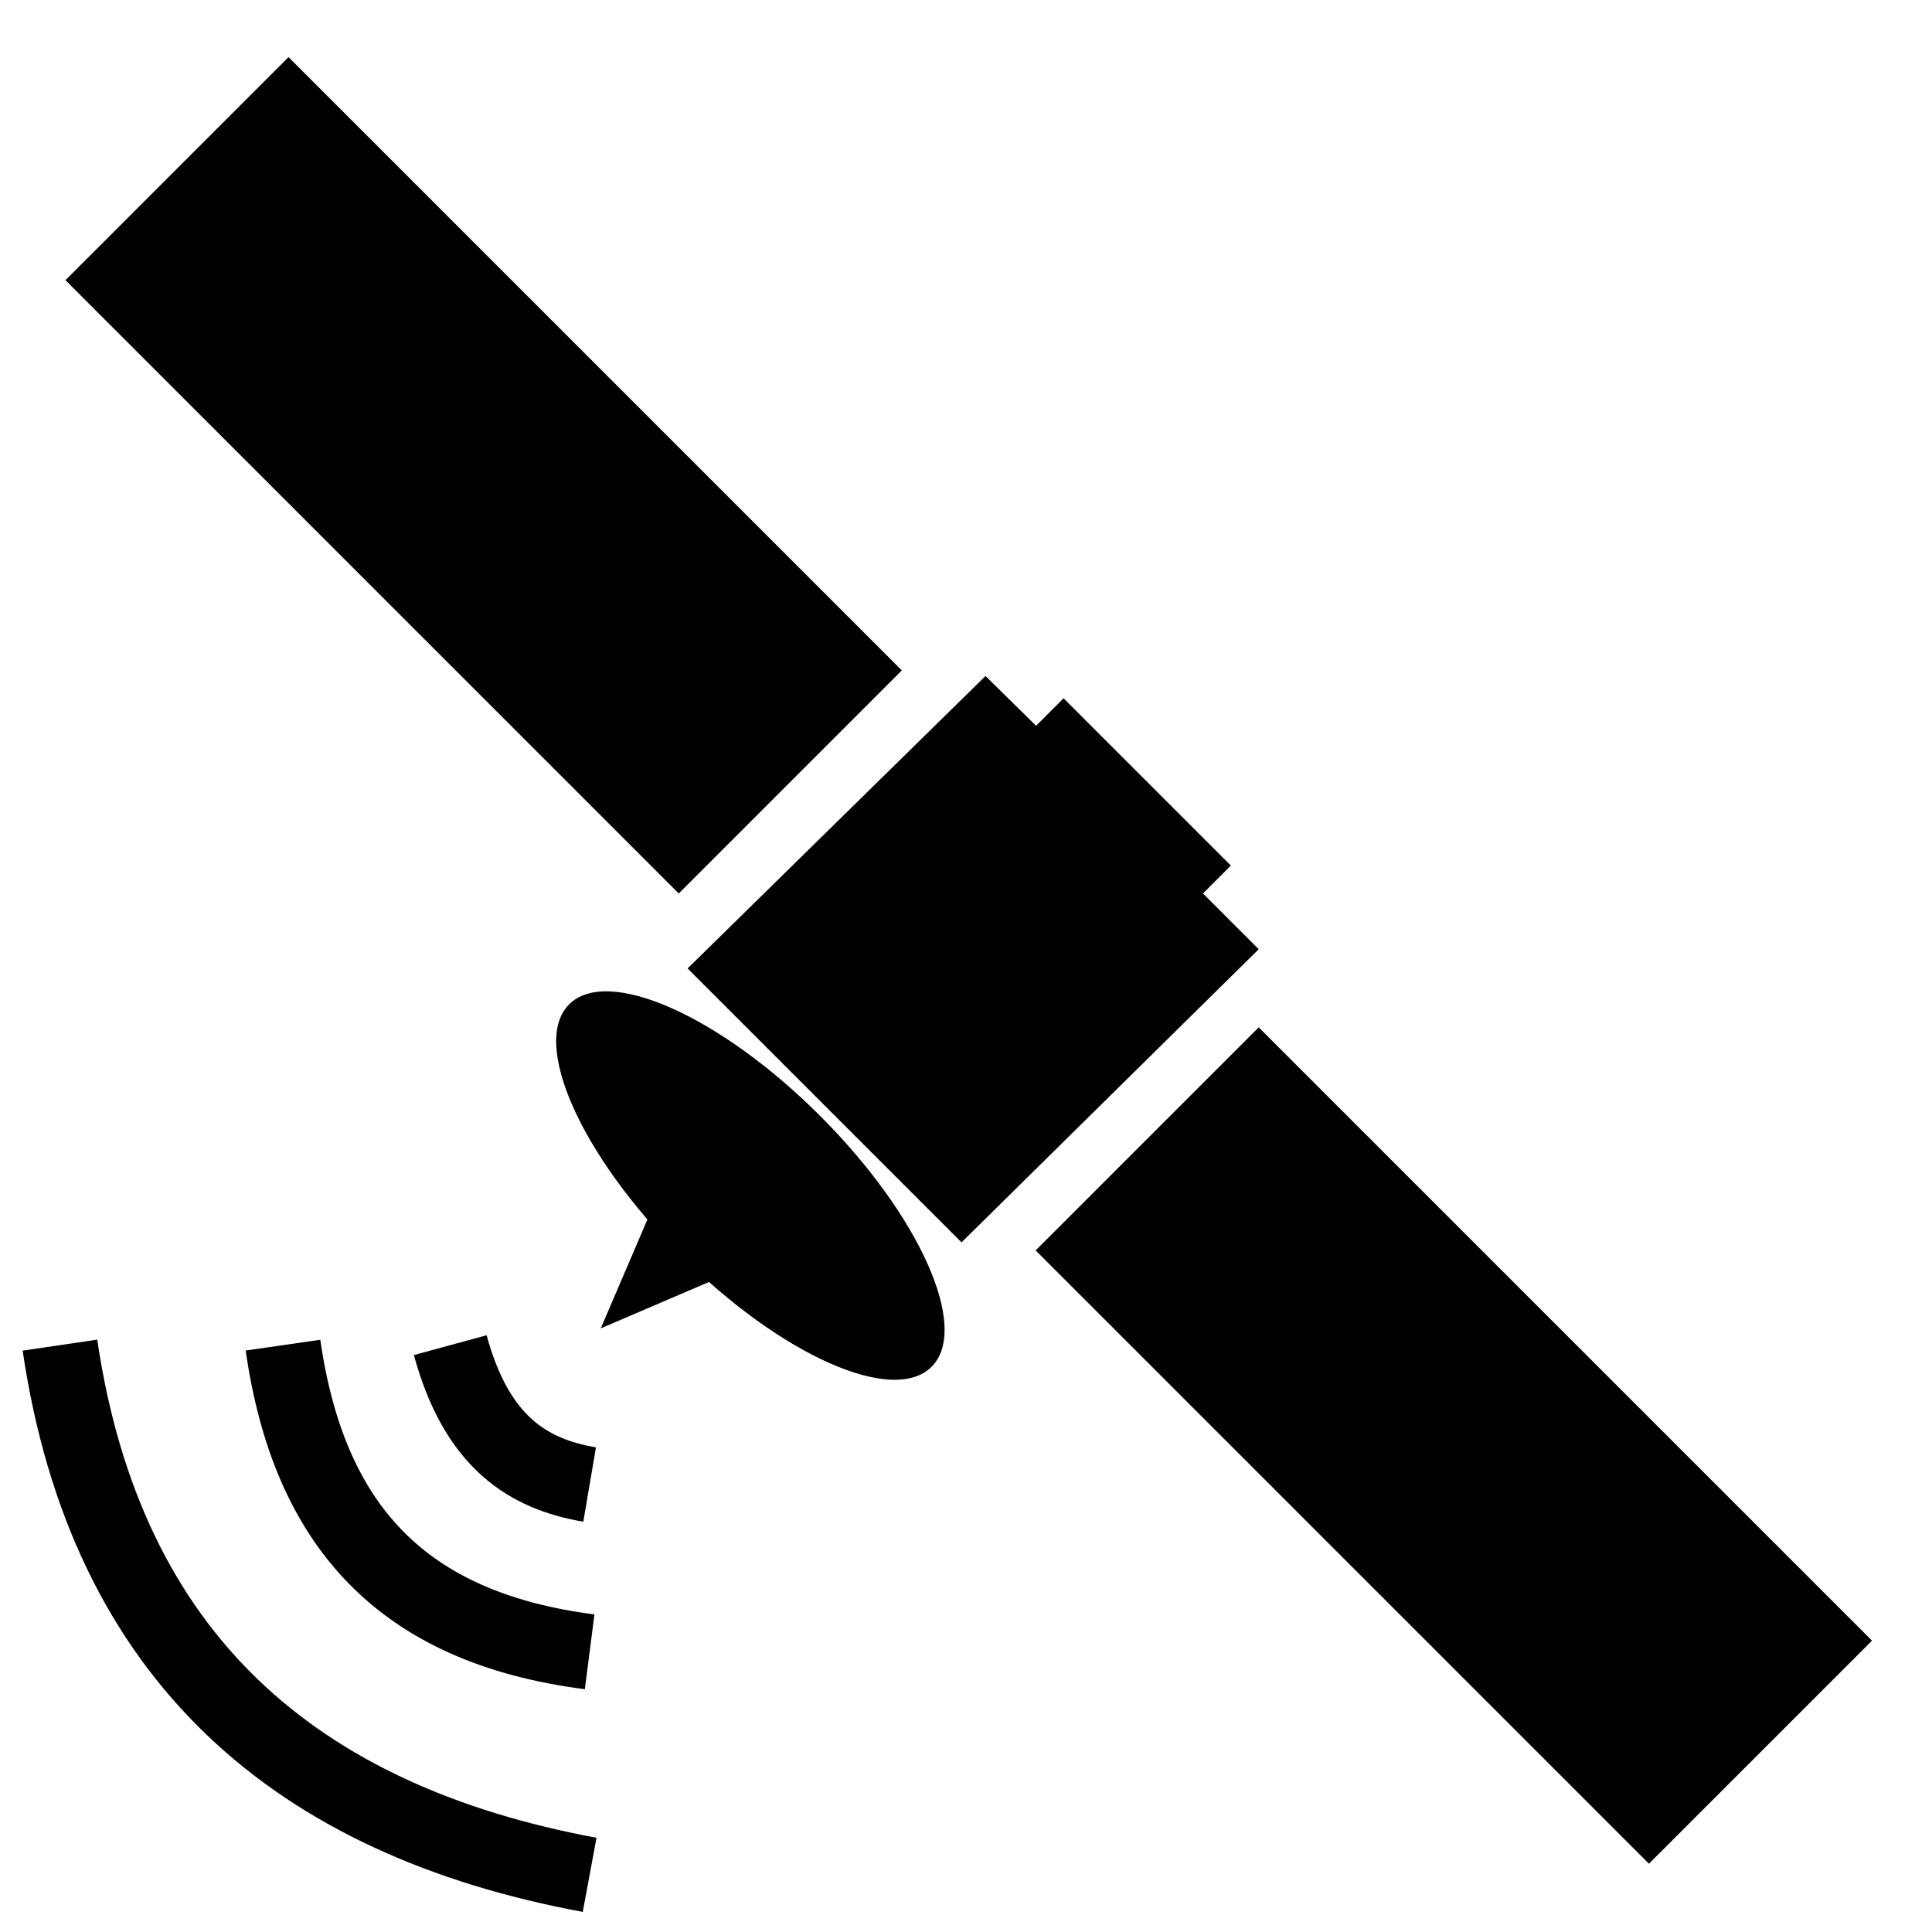
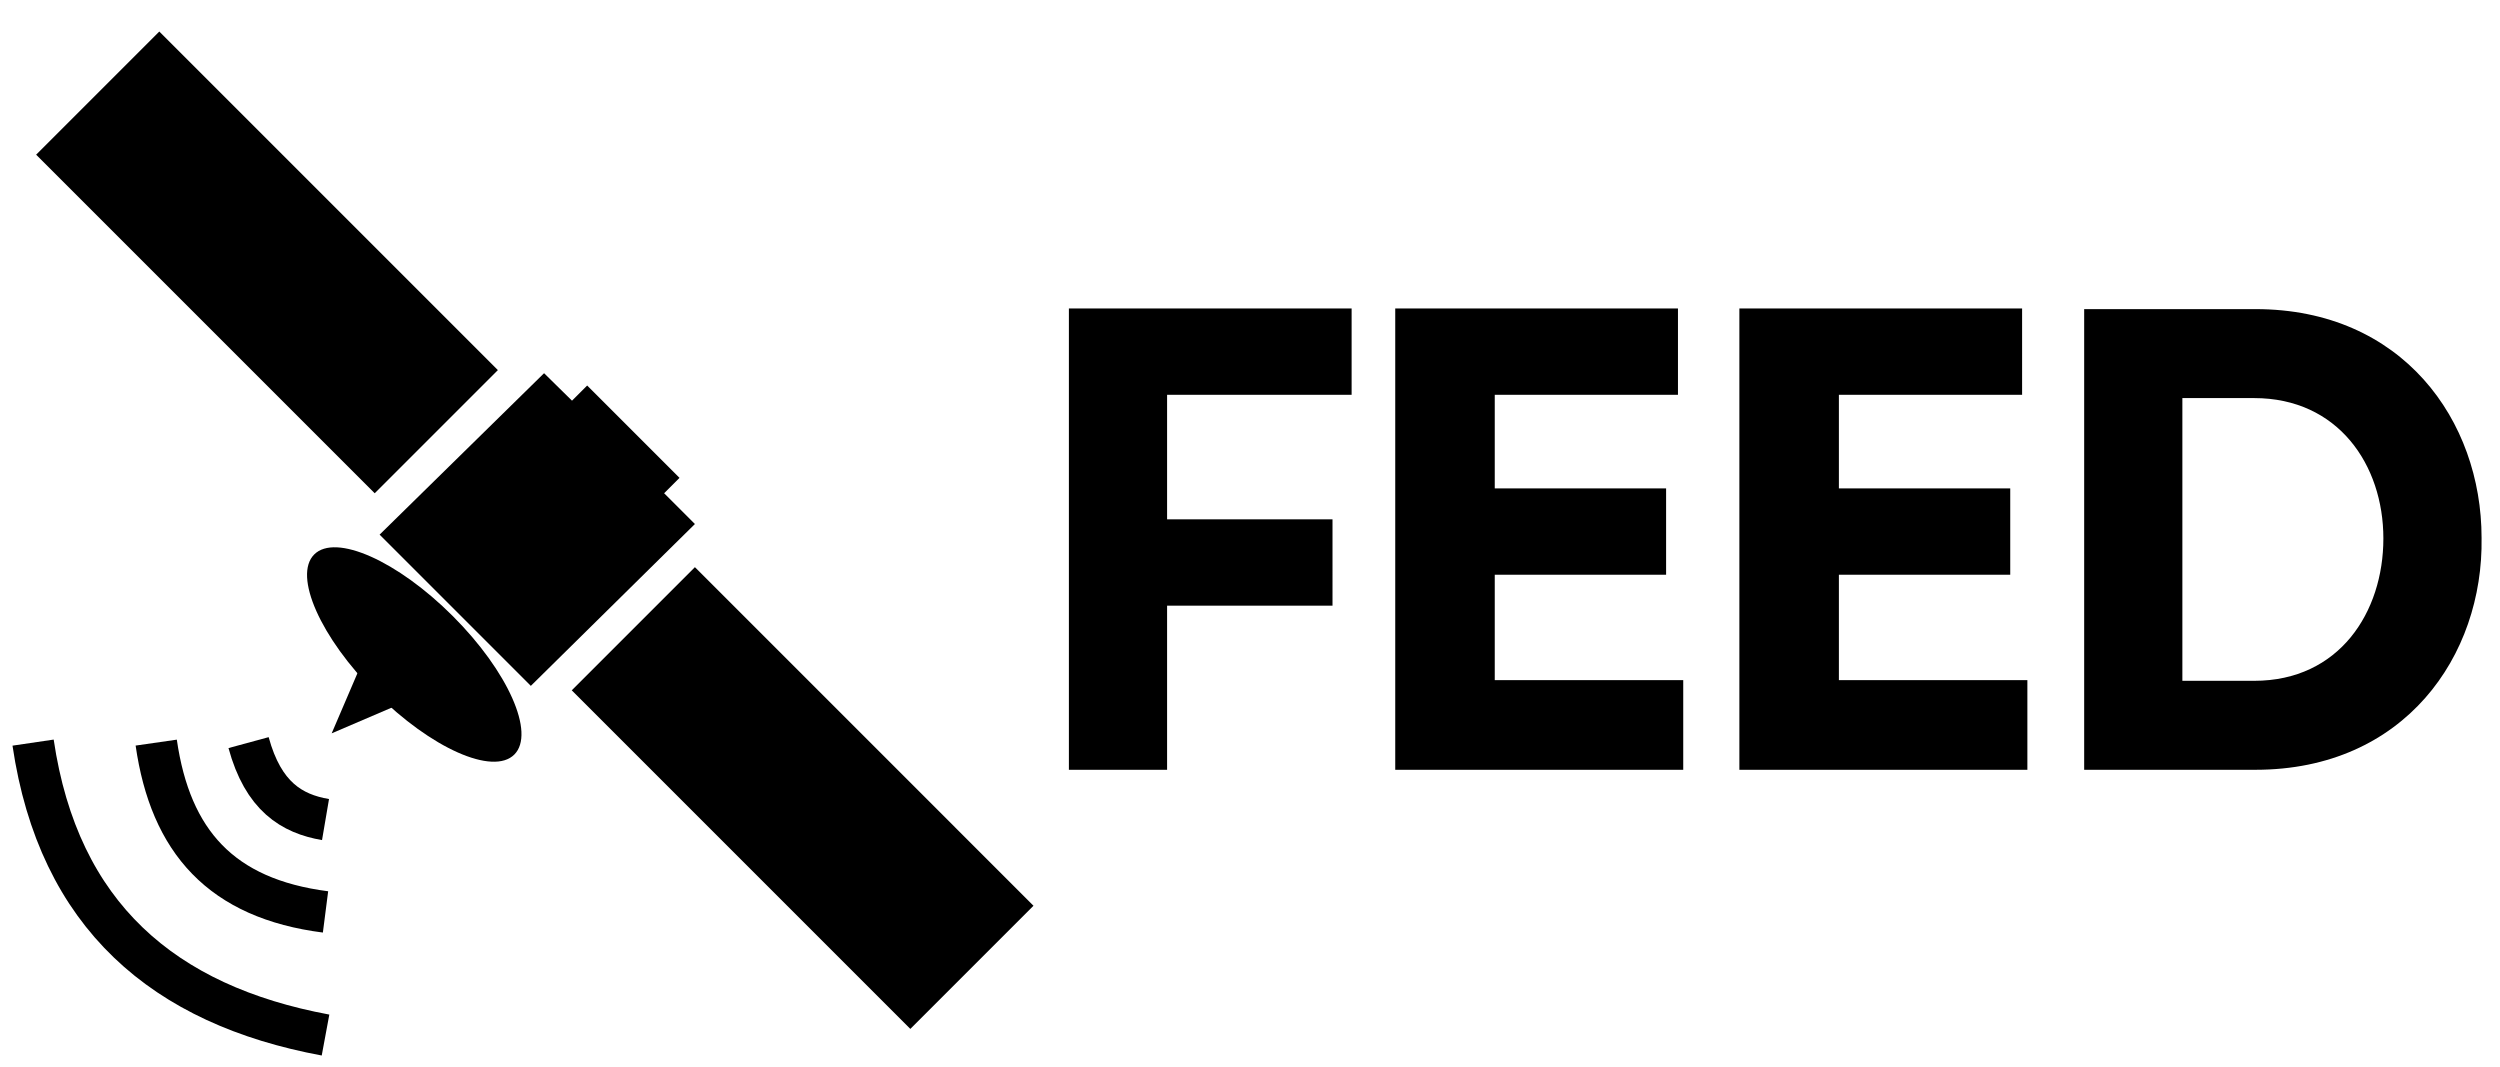
- <svg xmlns="http://www.w3.org/2000/svg" width="410" height="410">
-   <path d="m 353.5 306.76 l -44.778 45.502" />
-   <path d="m 309.72 262.98 l -46.966 46.24" />
-   <path d="m 267.12 218.02 l 130.15 130.15 l -47.34 47.34 l -130.15 -130.15 z" />
-   <path d="m 244.64 231.03 l -14.2 14.2" />
-   <path d="m 178.37 164.77 l -14.2 14.2" />
-   <g fill="none" stroke="#000" stroke-width="16">
-     <path d="m 12.721 285.46 c 9.814 66.54 50.27 100.88 112.41 112.41" />
-     <path d="m 60.05 285.46 c 5.472 38.03 25 59.948 65.08 65.08" />
-     <path d="m 95.55 285.46 c 5.632 20.687 16.601 27.37 29.581 29.581" />
+ <svg xmlns="http://www.w3.org/2000/svg" width="961" height="410" version="1.1" id="svg14">
+   <defs id="defs14" />
+   <path d="m 353.5,306.76 -44.778,45.502" id="path1" />
+   <path d="m 309.72,262.98 -46.966,46.24" id="path2" />
+   <path d="M 267.12,218.02 397.27,348.17 349.93,395.51 219.78,265.36 Z" id="path3" />
+   <path d="m 244.64,231.03 -14.2,14.2" id="path4" />
+   <path d="m 178.37,164.77 -14.2,14.2" id="path5" />
+   <g fill="none" stroke="#000000" stroke-width="16" id="g8">
+     <path d="m 12.721,285.46 c 9.814,66.54 50.27,100.88 112.41,112.41" id="path6" />
+     <path d="m 60.05,285.46 c 5.472,38.03 25,59.948 65.08,65.08" id="path7" />
+     <path d="m 95.55,285.46 c 5.632,20.687 16.601,27.37 29.581,29.581" id="path8" />
  </g>
-   <path d="m 145.24 240.49 l -17.749 41.41 l 41.41 -17.749" />
-   <path d="m 197.7 290.05 c -8.169 8.169 -32.01 -2.426 -53.25 -23.666 -21.241 -21.241 -31.834 -45.08 -23.666 -53.25 8.169 -8.169 32.01 2.426 53.25 23.666 21.241 21.241 31.834 45.08 23.666 53.25 z" />
-   <path d="m 209.14 143.46 l 10.738 10.56 l 5.829 -5.829 l 35.498 35.498 l -5.917 5.917 l 11.832 11.832 l -63.07 62.21 l -58.13 -58.13 z" />
-   <path d="m 147.61 100.86 l -45.87 45.87" />
-   <path d="m 103.83 57.08 l -45.772 45.502" />
-   <path d="m 61.23 12.12 l 130.15 130.15 l -47.34 47.34 l -130.15 -130.15 z" />
+   <path d="m 145.24,240.49 -17.749,41.41 41.41,-17.749" id="path9" />
+   <path d="m 197.7,290.05 c -8.169,8.169 -32.01,-2.426 -53.25,-23.666 -21.241,-21.241 -31.834,-45.08 -23.666,-53.25 8.169,-8.169 32.01,2.426 53.25,23.666 21.241,21.241 31.834,45.08 23.666,53.25 z" id="path10" />
+   <path d="m 209.14,143.46 10.738,10.56 5.829,-5.829 35.498,35.498 -5.917,5.917 11.832,11.832 -63.07,62.21 -58.13,-58.13 z" id="path11" />
+   <path d="m 147.61,100.86 -45.87,45.87" id="path12" />
+   <path d="M 103.83,57.08 58.058,102.582" id="path13" />
+   <path d="M 61.23,12.12 191.38,142.27 144.04,189.61 13.89,59.46 Z" id="path14" />
+   <path style="font-weight:bold;font-size:253.333px;line-height:0.7;font-family:'Intro Bold';-inkscape-font-specification:'Intro Bold,  Bold';letter-spacing:-12.62px" d="m 512.216,199.638 h -63.587 v -47.88 h 70.933 V 118.572 H 410.883 v 177.333 h 37.747 V 232.825 h 63.587 z M 645.009,118.572 H 536.329 v 177.333 h 110.707 v -34.453 h -72.453 v -40.533 h 65.867 v -33.187 h -65.867 v -35.973 h 70.427 z m 132.287,0 H 668.616 v 177.333 h 110.707 v -34.453 h -72.453 v -40.533 h 65.867 v -33.187 h -65.867 v -35.973 h 70.427 z m 23.86,0.253 v 177.08 h 65.867 c 57.253,0 87.653,-43.827 86.893,-89.173 0,-45.093 -30.4,-87.907 -86.893,-87.907 z m 37.747,142.88 V 153.025 h 27.613 c 32.173,0 49.653,25.587 49.653,53.96 0,28.373 -16.973,54.72 -49.653,54.72 z" id="text14" aria-label="FEED" />
</svg>
